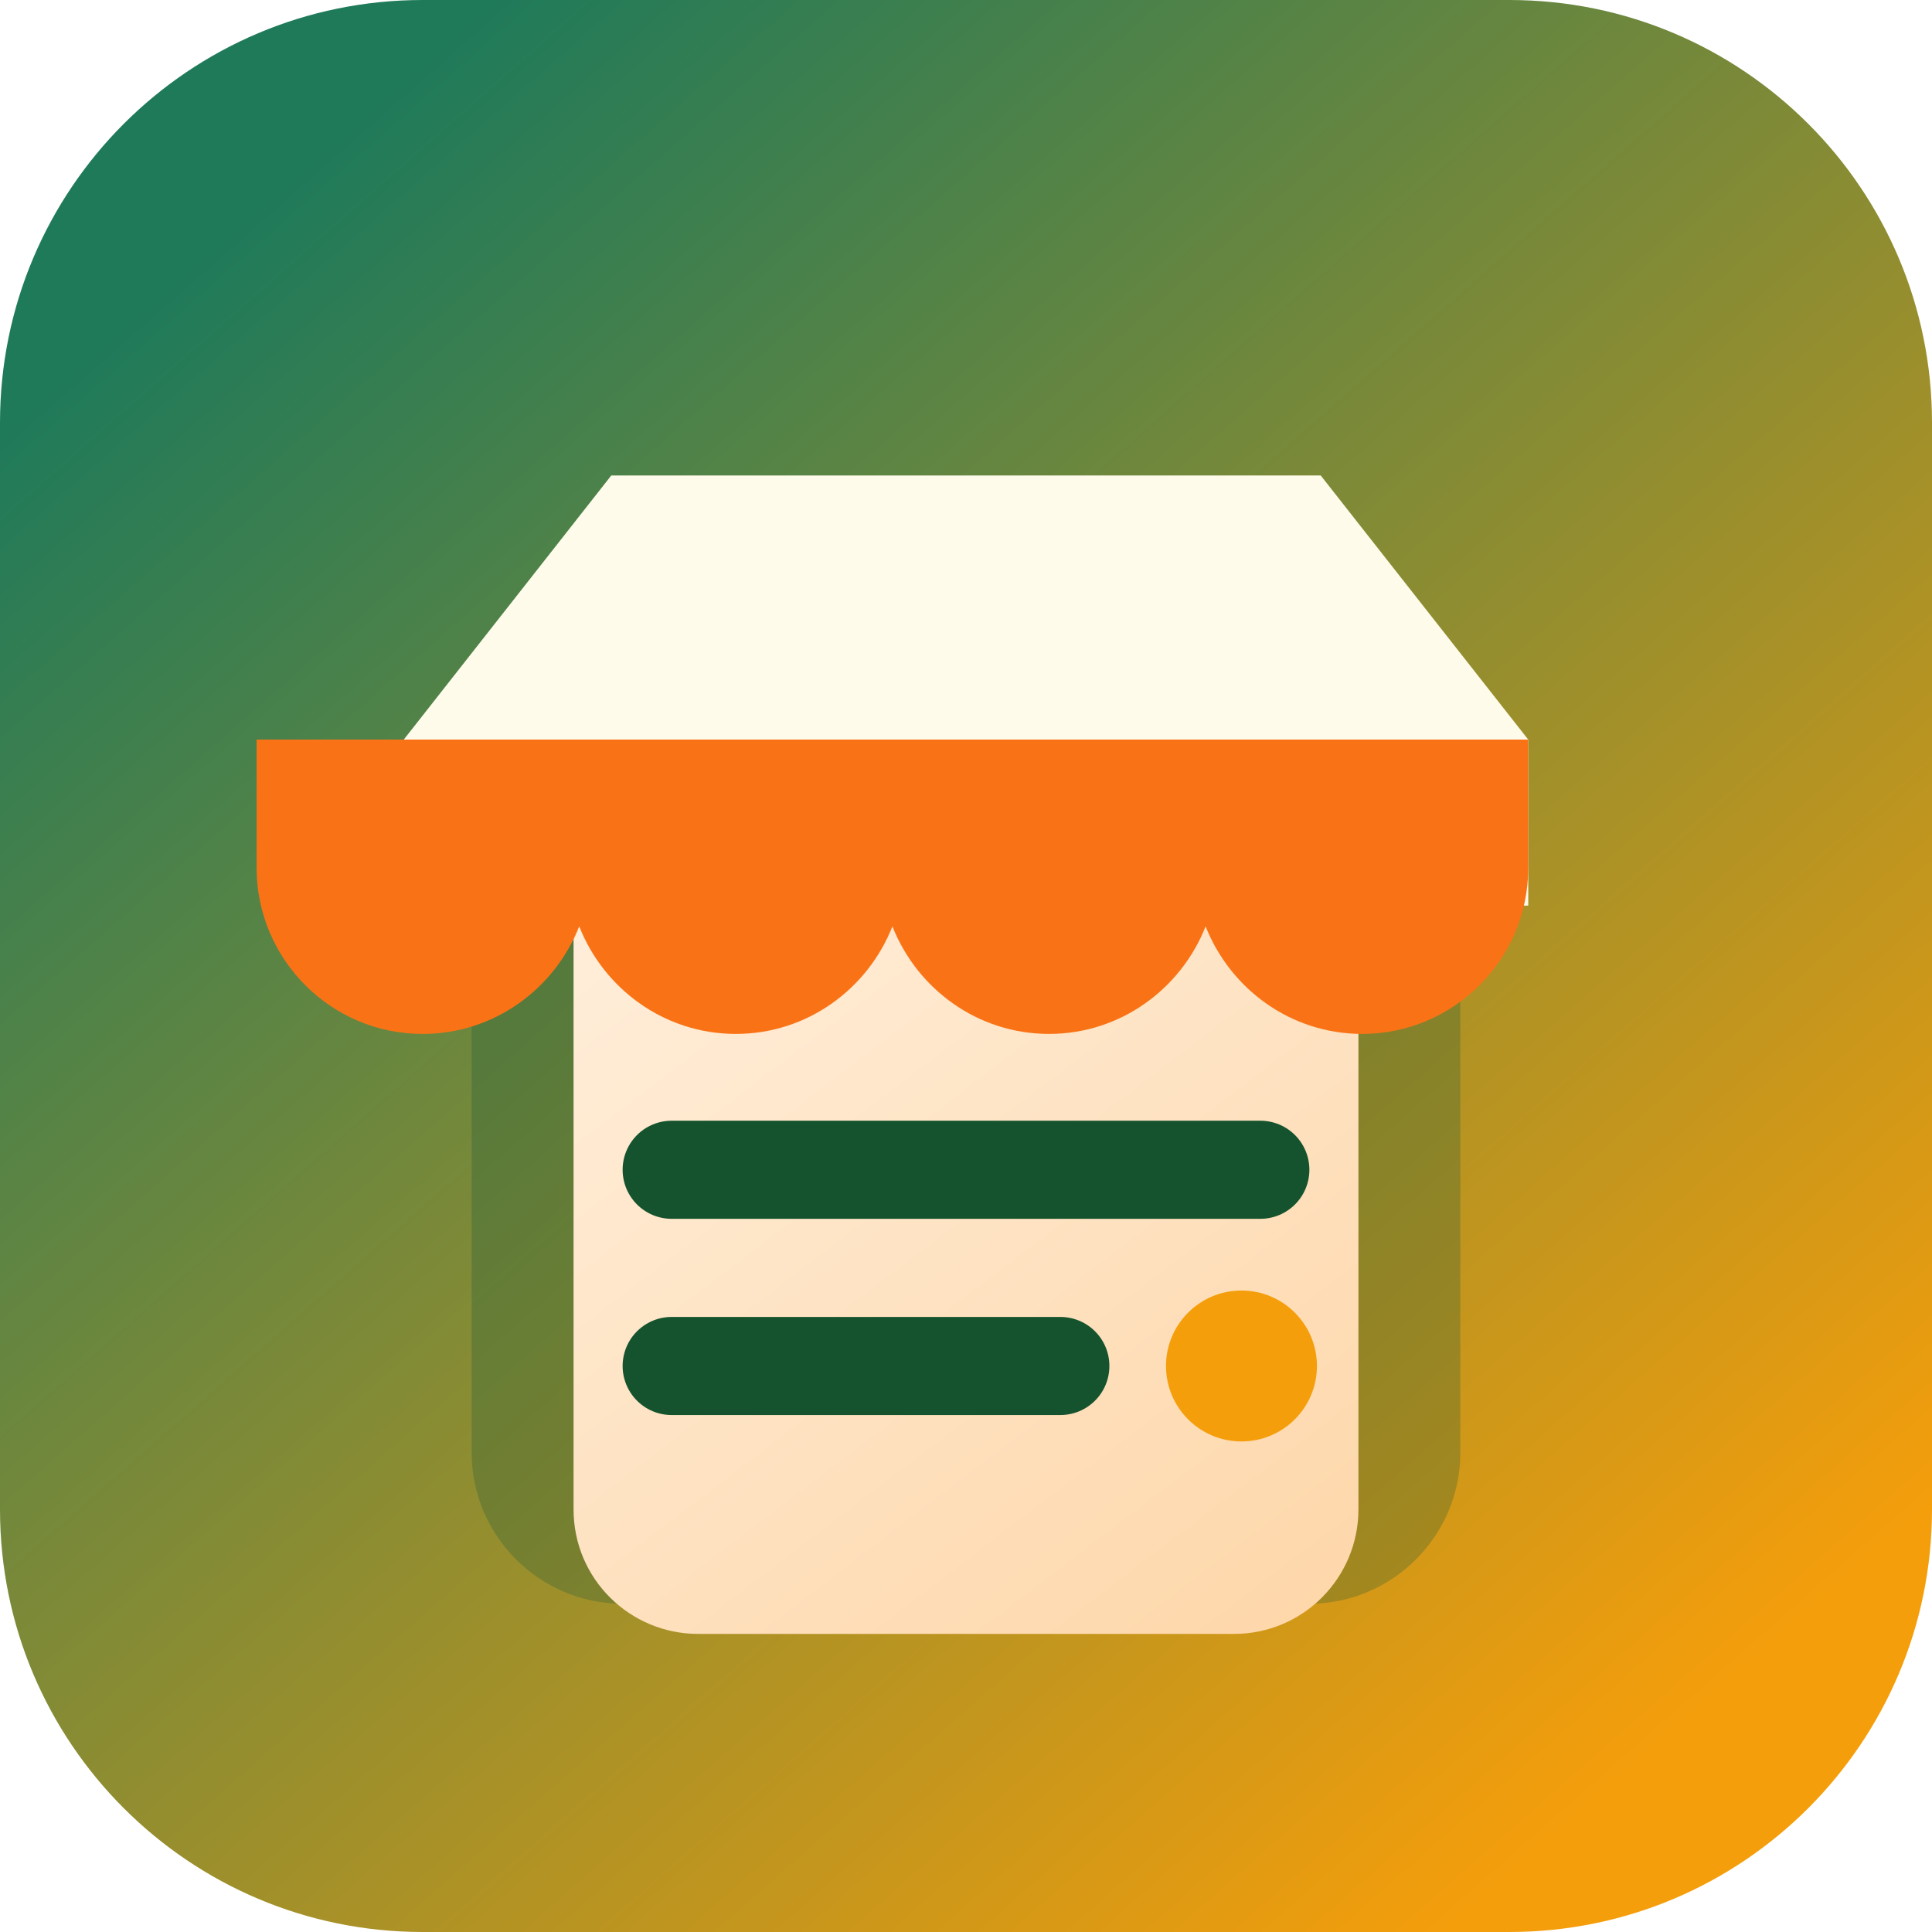
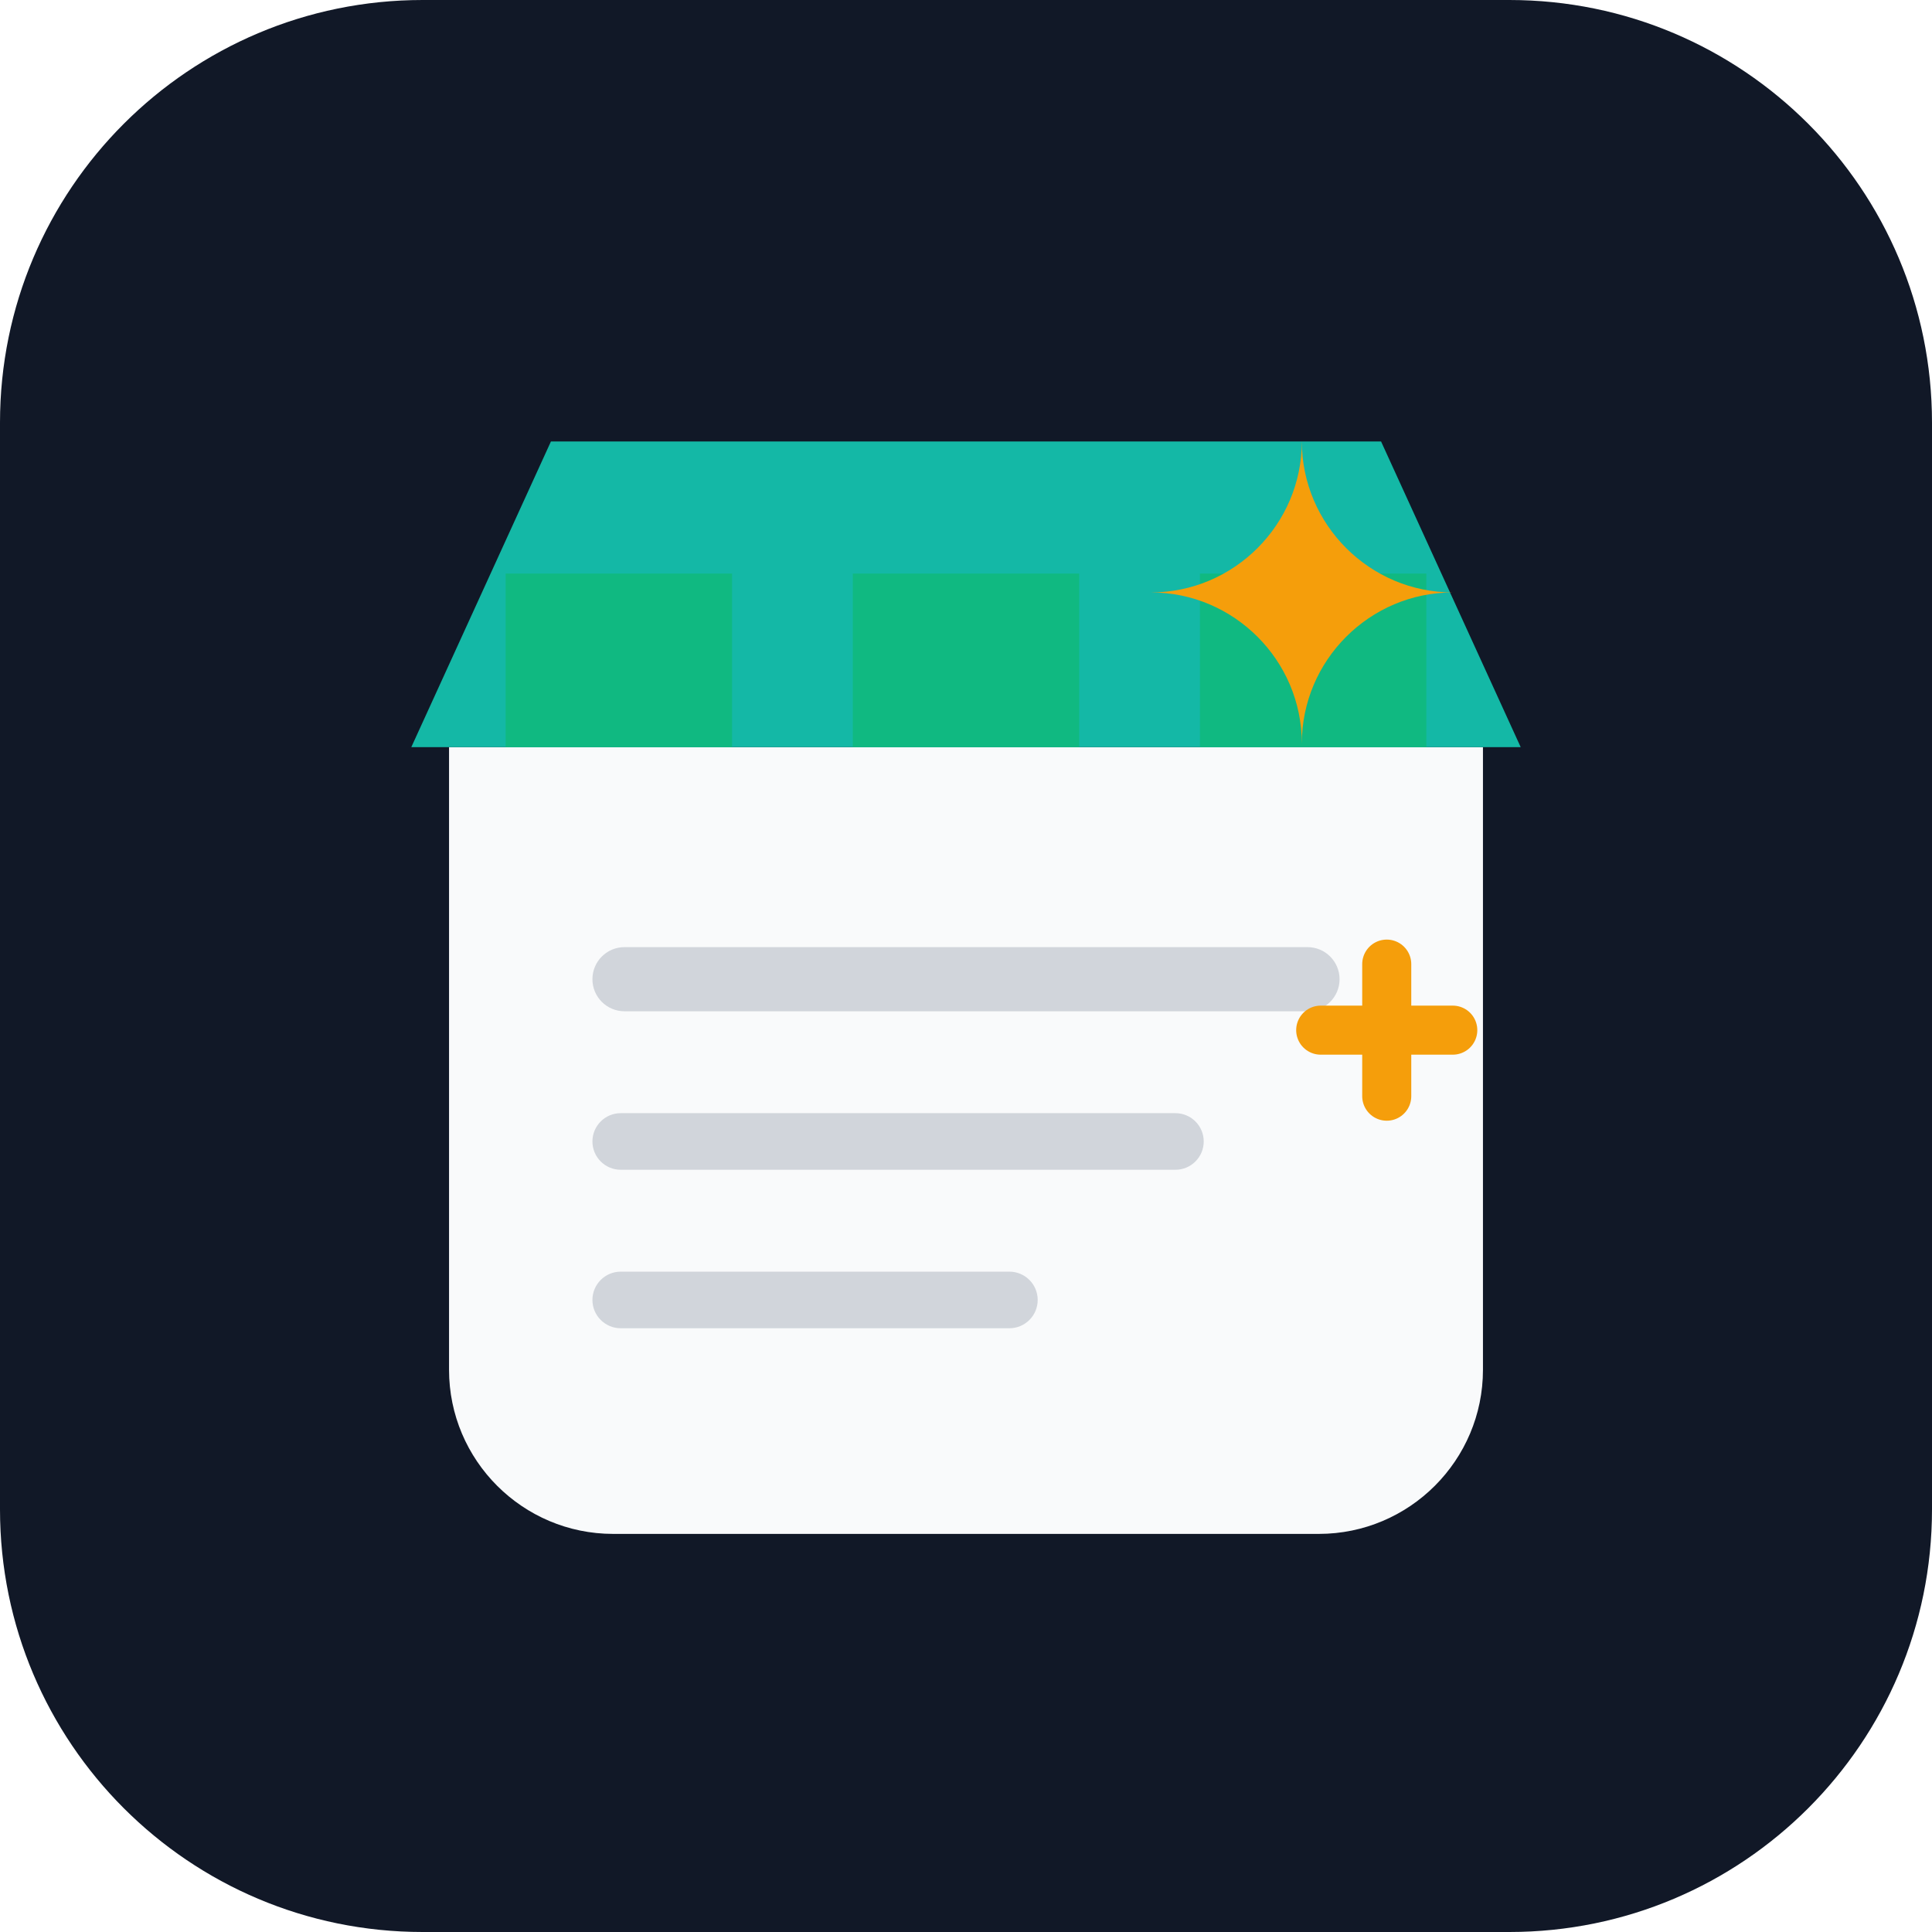
- <svg xmlns="http://www.w3.org/2000/svg" width="1024" height="1024" viewBox="0 0 1024 1024">
-   <defs>
-     <linearGradient id="bg" x1="156" y1="92" x2="888" y2="924" gradientUnits="userSpaceOnUse">
-       <stop stop-color="#1f7a5a" />
-       <stop offset="1" stop-color="#f59e0b" />
-     </linearGradient>
-     <linearGradient id="paper" x1="294" y1="230" x2="746" y2="824" gradientUnits="userSpaceOnUse">
-       <stop stop-color="#fff7ed" />
-       <stop offset="1" stop-color="#fed7aa" />
-     </linearGradient>
-   </defs>
-   <rect width="1024" height="1024" rx="224" fill="url(#bg)" />
-   <path d="M214 392 324 252h376l110 140v88H214v-88Z" fill="#fffbeb" />
-   <path d="M250 480h524v290c0 44-36 80-80 80H330c-44 0-80-36-80-80V480Z" fill="#064e3b" opacity=".24" />
-   <path d="M304 446h416v354c0 36-29 66-66 66H370c-36 0-66-29-66-66V446Z" fill="url(#paper)" />
-   <path d="M214 392h596v68c0 49-40 88-88 88-38 0-70-24-83-57-13 33-45 57-83 57s-70-24-83-57c-13 33-45 57-83 57s-70-24-83-57c-13 33-45 57-83 57-49 0-88-40-88-88v-68Z" fill="#f97316" />
-   <path d="M356 620h312" stroke="#14532d" stroke-width="52" stroke-linecap="round" />
-   <path d="M356 724h206" stroke="#14532d" stroke-width="52" stroke-linecap="round" />
-   <circle cx="658" cy="724" r="40" fill="#f59e0b" />
+ <svg xmlns="http://www.w3.org/2000/svg" width="1024" height="1024" viewBox="0 0 1024 1024" role="img" aria-labelledby="title desc">
+   <rect width="1024" height="1024" rx="224" fill="#111827" />
+   <path d="M238 396h548v330c0 48-39 87-87 87H325c-48 0-87-39-87-87V396Z" fill="#F9FAFB" />
+   <path d="M292 234h440l74 162H218l74-162Z" fill="#14B8A6" />
+   <path d="M268 396v-92h120v92H268Zm184 0v-92h120v92H452Zm184 0v-92h120v92H636Z" fill="#10B981" />
+   <rect x="314" y="502" width="396" height="34" rx="17" fill="#D1D5DB" />
+   <rect x="314" y="590" width="324" height="30" rx="15" fill="#D1D5DB" />
+   <rect x="314" y="674" width="236" height="30" rx="15" fill="#D1D5DB" />
+   <path d="M700 546h70M735 511v70" stroke="#F59E0B" stroke-width="26" stroke-linecap="round" />
+   <path d="M690 234c0 44-36 80-80 80 44 0 80 36 80 80 0-44 36-80 80-80-44 0-80-36-80-80Z" fill="#F59E0B" />
</svg>
